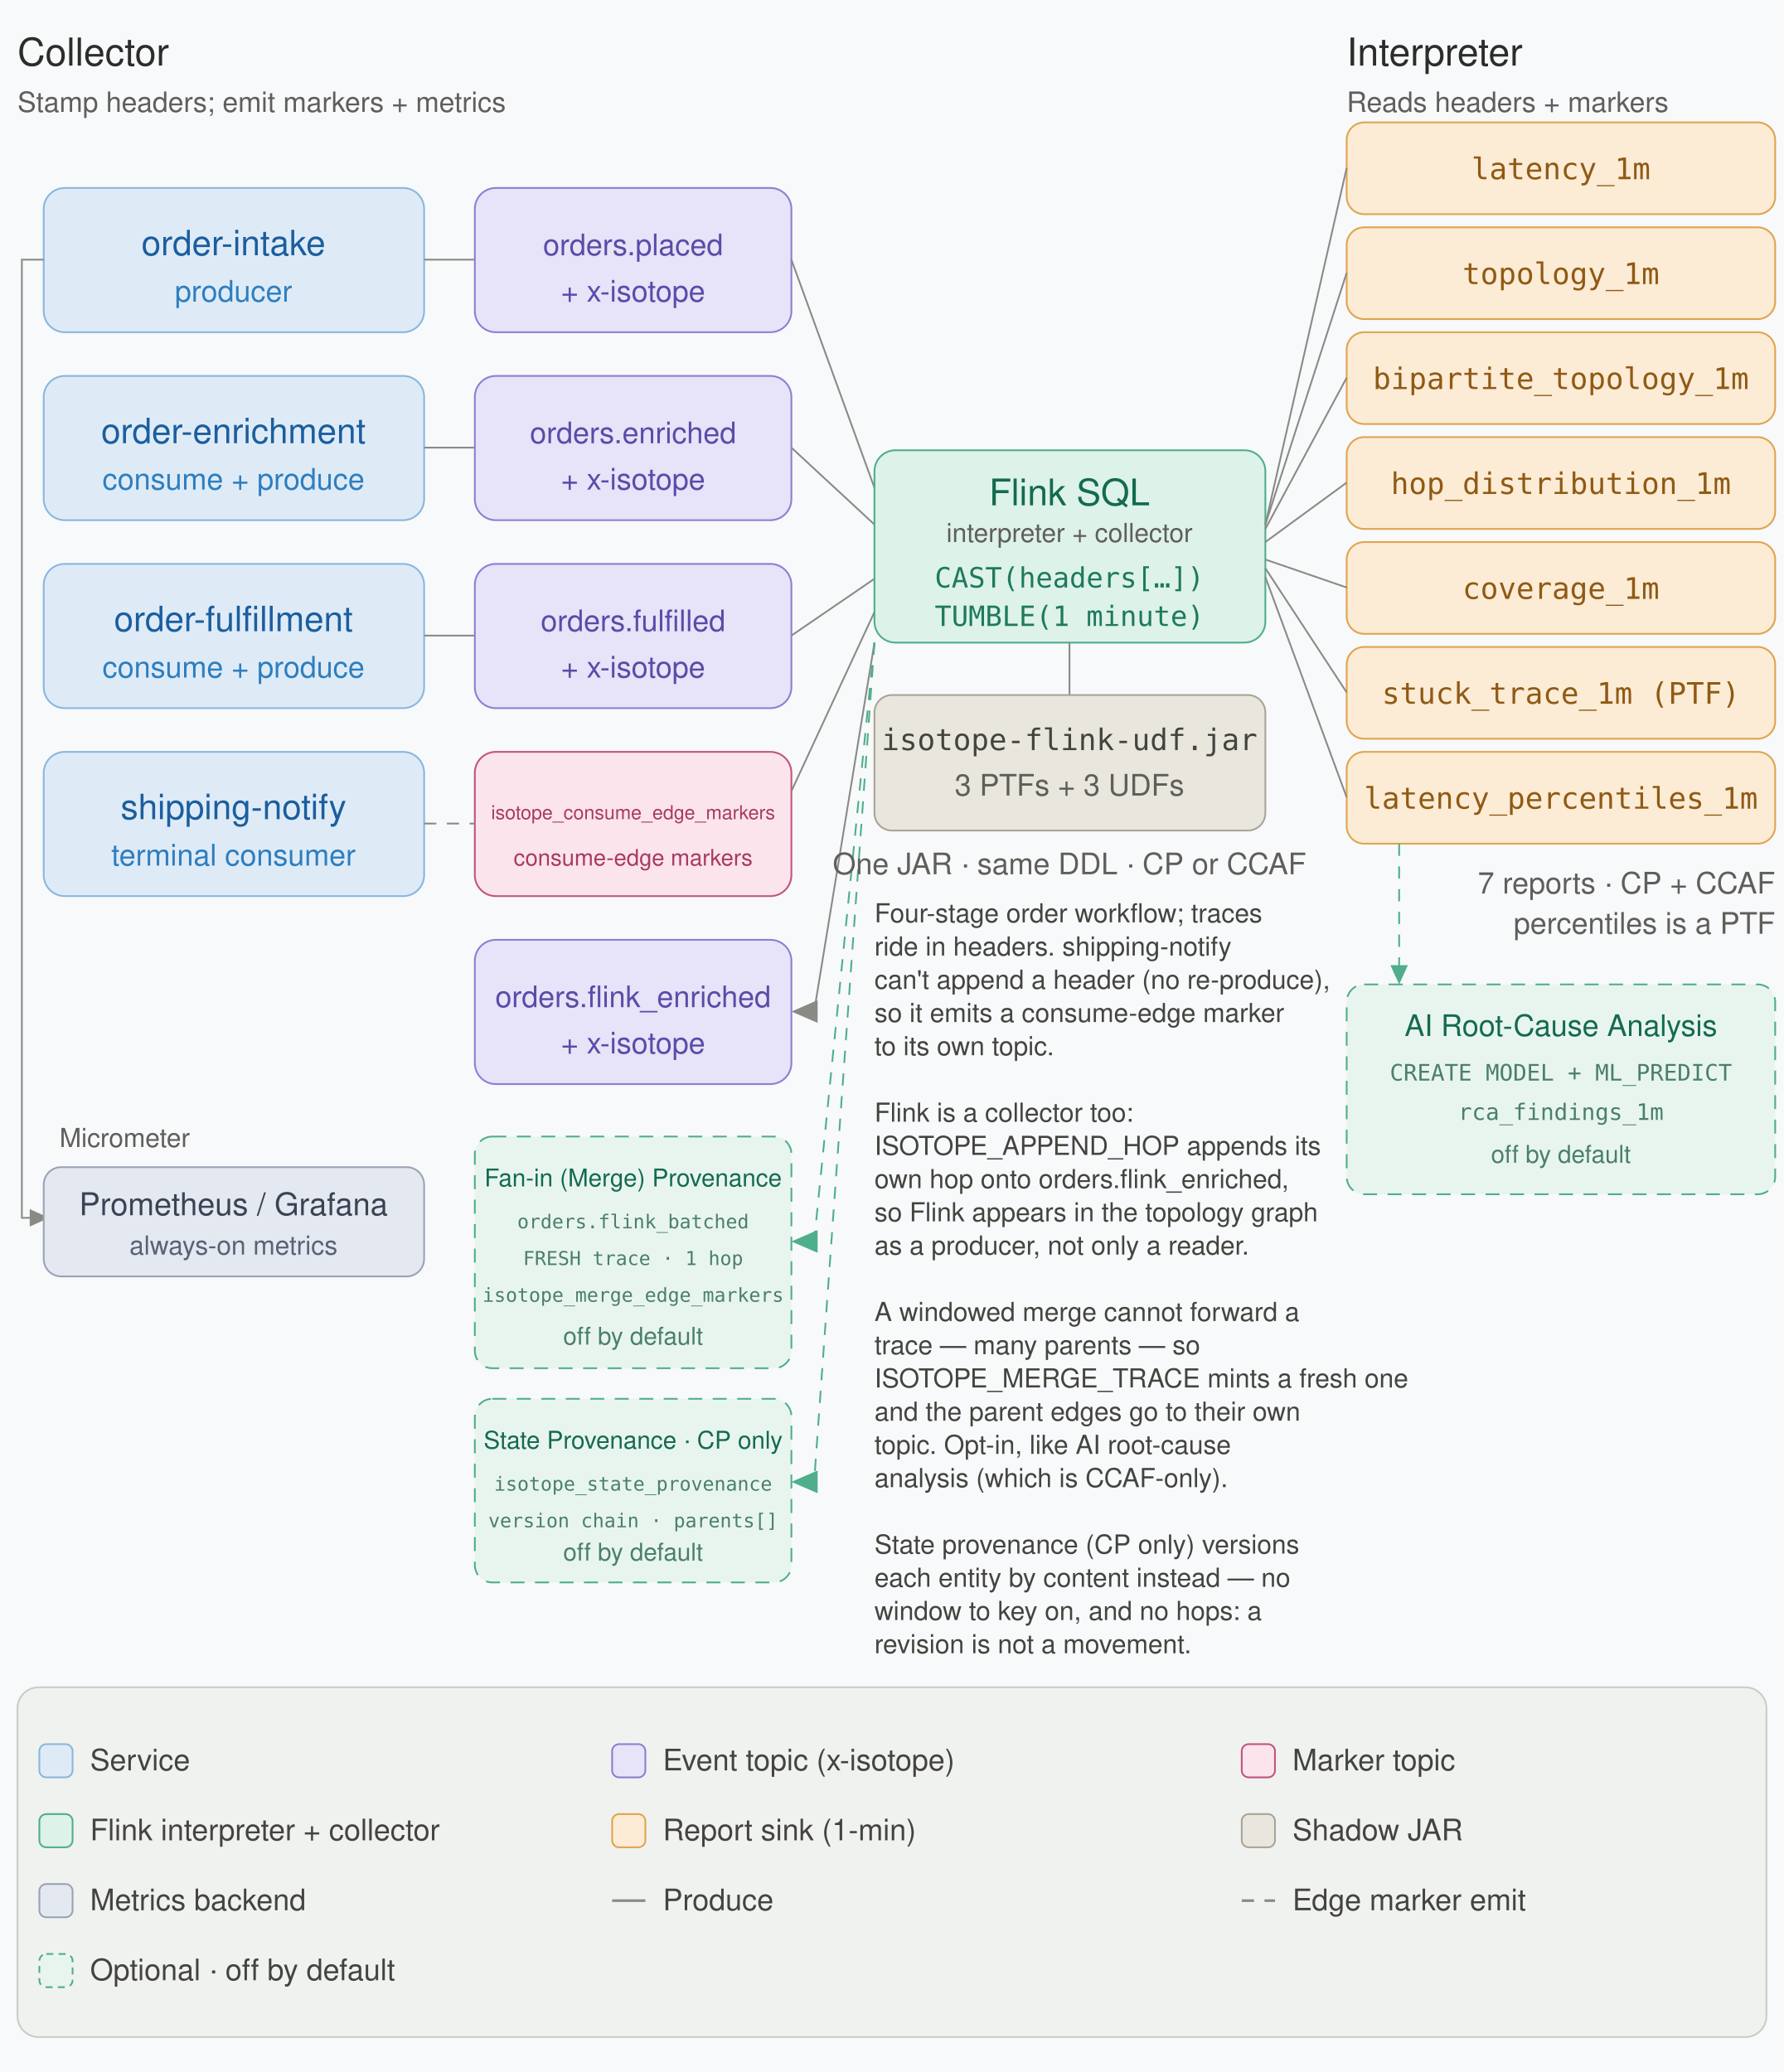
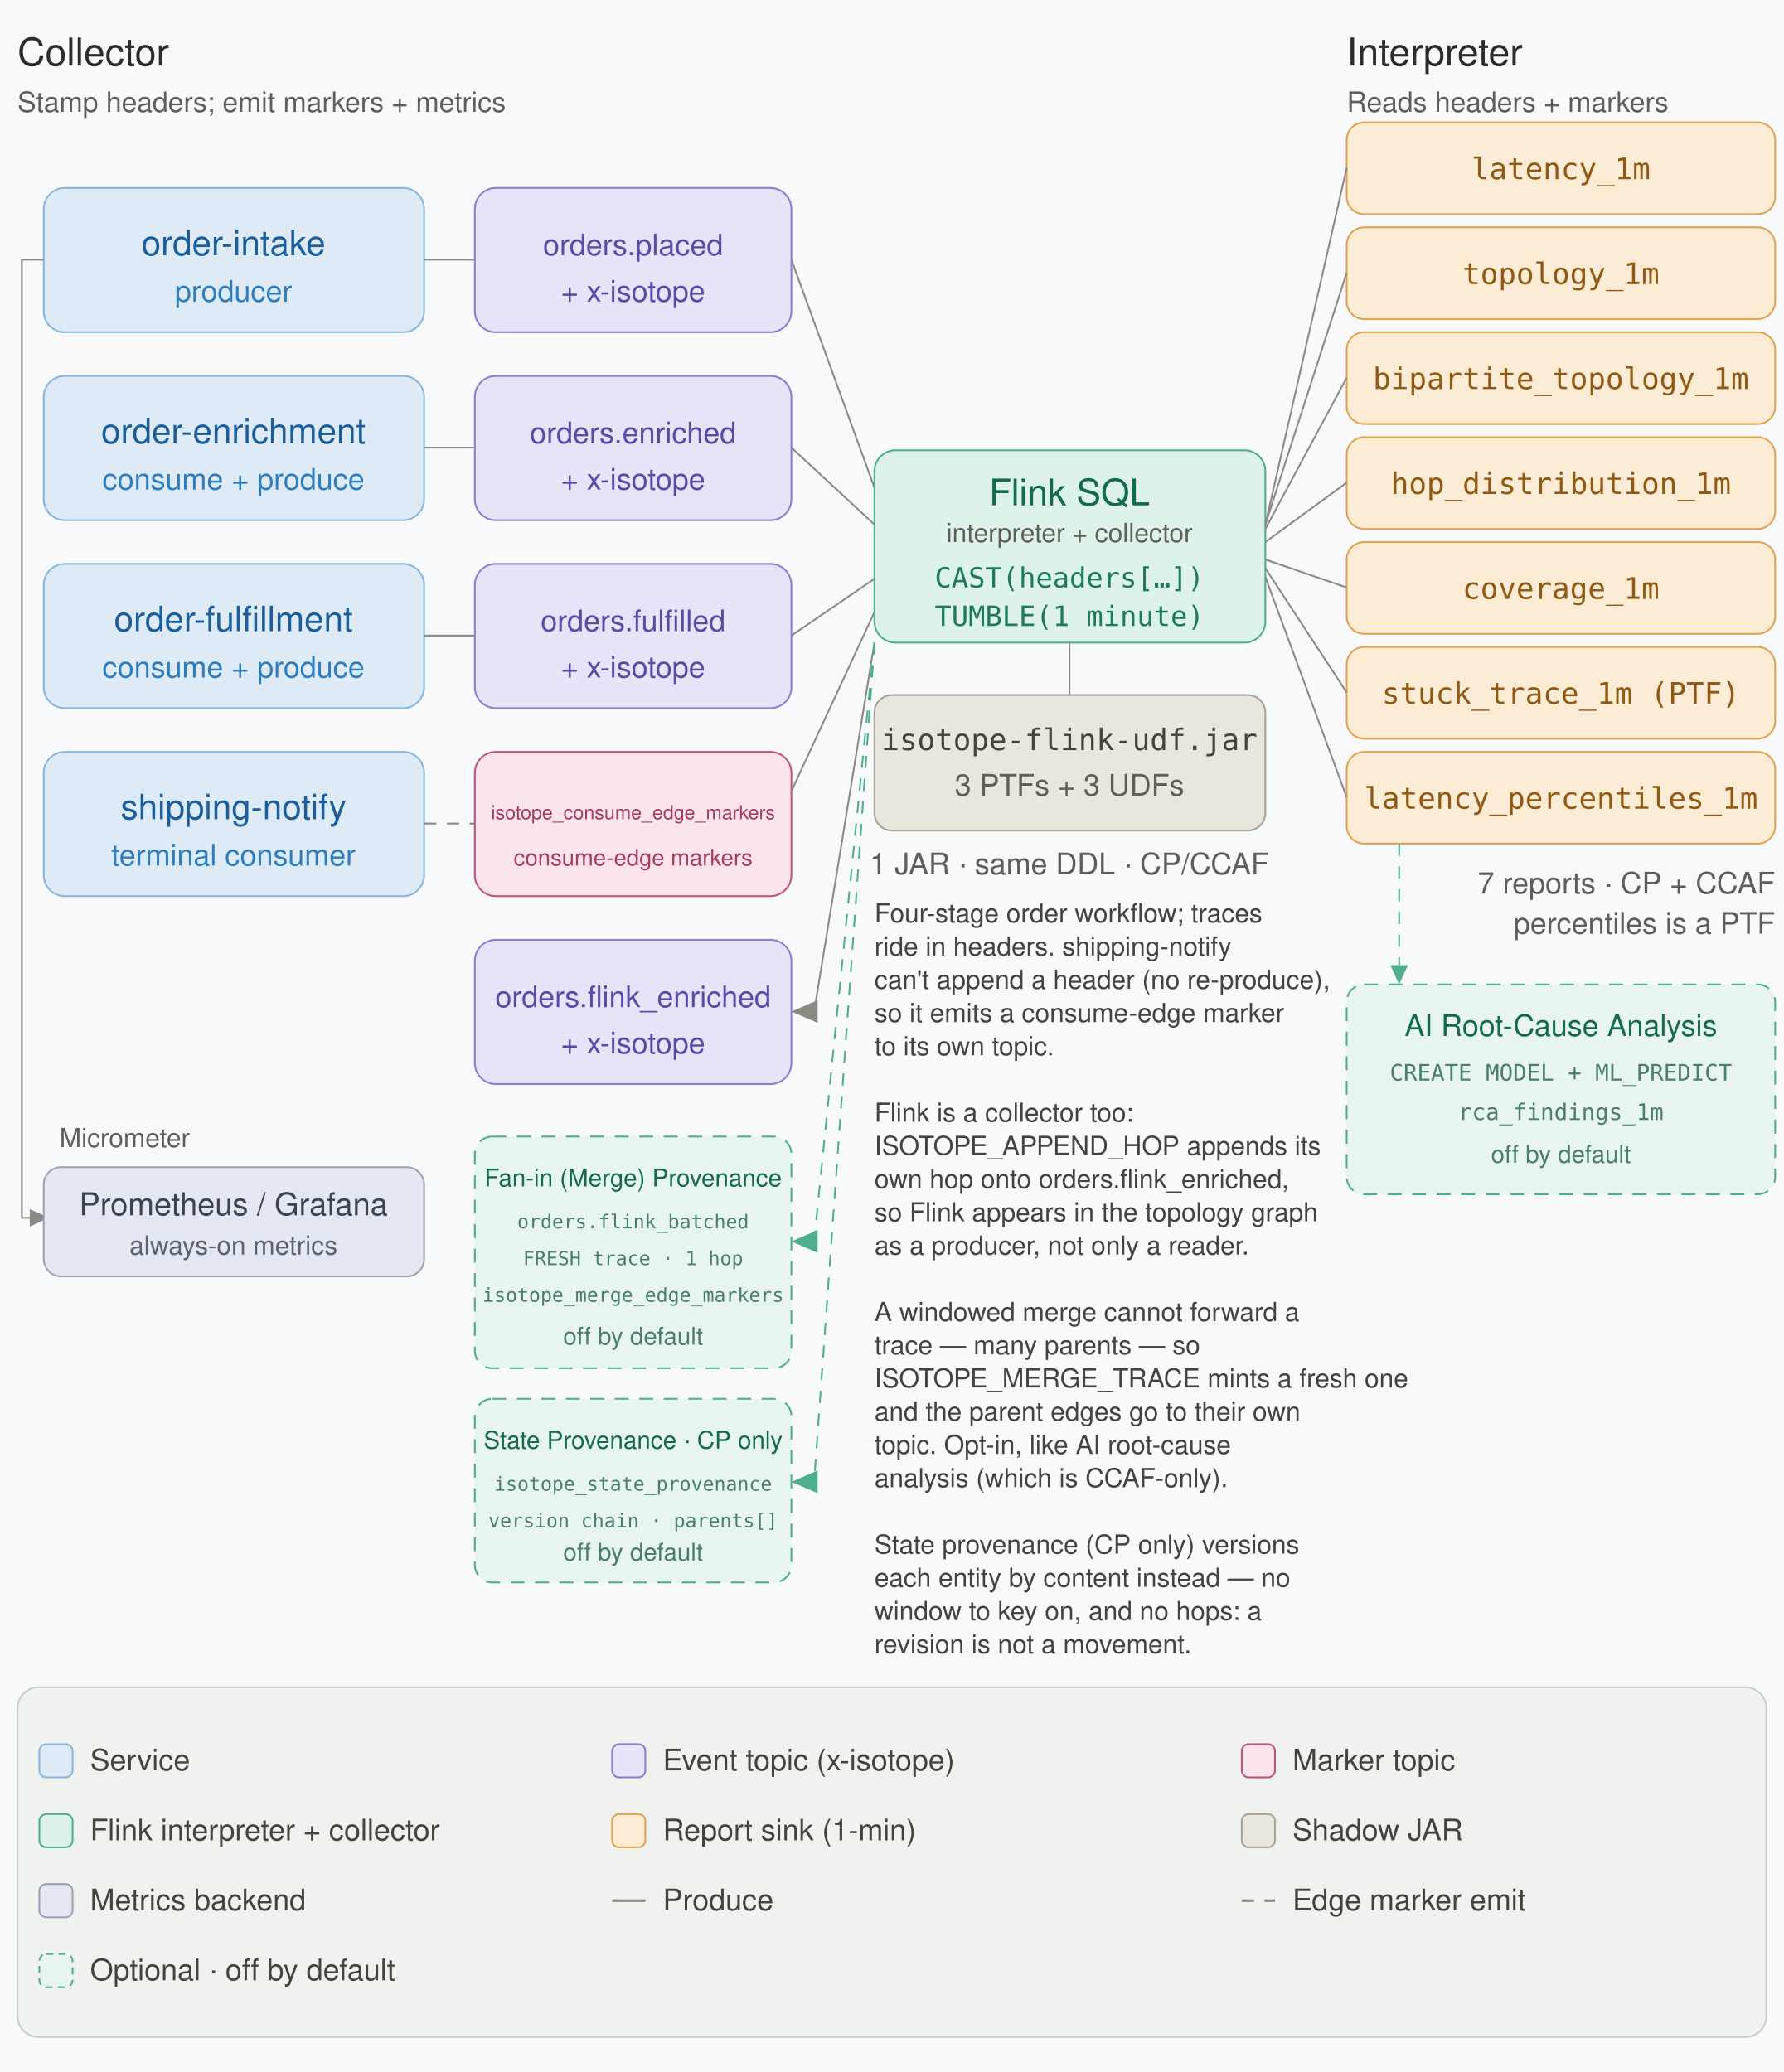
<svg xmlns="http://www.w3.org/2000/svg" width="2040" height="2370" viewBox="0 0 2040 2370" role="img" font-family="Helvetica Neue, Helvetica, Arial, sans-serif">
  <rect x="0" y="0" width="2040" height="2370" fill="#F7F9FB" />
  <text x="20" y="75" text-anchor="start" font-size="44" fill="#2C2C2A">Collector</text>
  <text x="20" y="128" text-anchor="start" font-size="32" fill="#5F5E5A">Stamp headers; emit markers + metrics</text>
  <text x="1540" y="75" text-anchor="start" font-size="44" fill="#2C2C2A">Interpreter</text>
  <text x="1540" y="128" text-anchor="start" font-size="32" fill="#5F5E5A">Reads headers + markers</text>
  <rect x="50" y="215" width="435" height="165" rx="24" fill="#DEEBF7" stroke="#8AB6DE" stroke-width="2" />
  <text x="267" y="292" text-anchor="middle" font-size="40" fill="#1B5E9E">order-intake</text>
  <text x="267" y="345" text-anchor="middle" font-size="34" fill="#2E7EBF">producer</text>
  <rect x="50" y="430" width="435" height="165" rx="24" fill="#DEEBF7" stroke="#8AB6DE" stroke-width="2" />
  <text x="267" y="507" text-anchor="middle" font-size="40" fill="#1B5E9E">order-enrichment</text>
  <text x="267" y="560" text-anchor="middle" font-size="34" fill="#2E7EBF">consume + produce</text>
  <rect x="50" y="645" width="435" height="165" rx="24" fill="#DEEBF7" stroke="#8AB6DE" stroke-width="2" />
  <text x="267" y="722" text-anchor="middle" font-size="40" fill="#1B5E9E">order-fulfillment</text>
  <text x="267" y="775" text-anchor="middle" font-size="34" fill="#2E7EBF">consume + produce</text>
  <rect x="50" y="860" width="435" height="165" rx="24" fill="#DEEBF7" stroke="#8AB6DE" stroke-width="2" />
  <text x="267" y="937" text-anchor="middle" font-size="40" fill="#1B5E9E">shipping-notify</text>
  <text x="267" y="990" text-anchor="middle" font-size="34" fill="#2E7EBF">terminal consumer</text>
  <rect x="543" y="215" width="362" height="165" rx="24" fill="#E7E3F8" stroke="#8B7FD1" stroke-width="2" />
  <text x="724" y="292" text-anchor="middle" font-size="34" fill="#5B4BA8">orders.placed</text>
  <text x="724" y="345" text-anchor="middle" font-size="34" fill="#5B4BA8">+ x-isotope</text>
  <line x1="485" y1="297" x2="543" y2="297" stroke="#8A8A85" stroke-width="2" />
  <rect x="543" y="430" width="362" height="165" rx="24" fill="#E7E3F8" stroke="#8B7FD1" stroke-width="2" />
  <text x="724" y="507" text-anchor="middle" font-size="34" fill="#5B4BA8">orders.enriched</text>
  <text x="724" y="560" text-anchor="middle" font-size="34" fill="#5B4BA8">+ x-isotope</text>
  <line x1="485" y1="512" x2="543" y2="512" stroke="#8A8A85" stroke-width="2" />
  <rect x="543" y="645" width="362" height="165" rx="24" fill="#E7E3F8" stroke="#8B7FD1" stroke-width="2" />
  <text x="724" y="722" text-anchor="middle" font-size="34" fill="#5B4BA8">orders.fulfilled</text>
  <text x="724" y="775" text-anchor="middle" font-size="34" fill="#5B4BA8">+ x-isotope</text>
  <line x1="485" y1="727" x2="543" y2="727" stroke="#8A8A85" stroke-width="2" />
  <rect x="543" y="860" width="362" height="165" rx="24" fill="#FBE4EC" stroke="#C2537E" stroke-width="2" />
  <text x="724" y="937" text-anchor="middle" font-size="22" fill="#A83A63">isotope_consume_edge_markers</text>
  <text x="724" y="990" text-anchor="middle" font-size="26" fill="#A83A63">consume-edge markers</text>
  <line x1="485" y1="942" x2="543" y2="942" stroke="#8A8A85" stroke-width="2" stroke-dasharray="14 12" />
  <rect x="543" y="1075" width="362" height="165" rx="24" fill="#E7E3F8" stroke="#8B7FD1" stroke-width="2" />
  <text x="724" y="1152" text-anchor="middle" font-size="34" fill="#5B4BA8">orders.flink_enriched</text>
  <text x="724" y="1205" text-anchor="middle" font-size="34" fill="#5B4BA8">+ x-isotope</text>
  <line x1="905" y1="297" x2="1000" y2="558" stroke="#8A8A85" stroke-width="2" />
  <line x1="905" y1="512" x2="1000" y2="600" stroke="#8A8A85" stroke-width="2" />
  <line x1="905" y1="727" x2="1000" y2="662" stroke="#8A8A85" stroke-width="2" />
  <line x1="905" y1="905" x2="1000" y2="700" stroke="#8A8A85" stroke-width="2" />
  <path d="M50 297 H25 V1393 H40" fill="none" stroke="#8A8A85" stroke-width="2" />
  <polygon points="34,1383 56,1393 34,1403" fill="#8A8A85" />
  <text x="68" y="1312" text-anchor="start" font-size="30" fill="#5F5E5A">Micrometer</text>
  <rect x="50" y="1335" width="435" height="125" rx="20" fill="#E4E8F0" stroke="#9AA3B5" stroke-width="2" />
  <text x="267" y="1390" text-anchor="middle" font-size="36" fill="#3B4354">Prometheus / Grafana</text>
  <text x="267" y="1435" text-anchor="middle" font-size="30" fill="#5A6274">always-on metrics</text>
  <rect x="1000" y="515" width="447" height="220" rx="24" fill="#DDF2E9" stroke="#4FAE8B" stroke-width="2" />
  <text x="1223" y="578" text-anchor="middle" font-size="42" fill="#146A50">Flink SQL</text>
  <text x="1223" y="620" text-anchor="middle" font-size="30" fill="#5F5E5A">interpreter + collector</text>
  <text x="1223" y="672" text-anchor="middle" font-size="32" fill="#1E7A5C" font-family="SF Mono, Menlo, Consolas, monospace">CAST(headers[…])</text>
  <text x="1223" y="716" text-anchor="middle" font-size="32" fill="#1E7A5C" font-family="SF Mono, Menlo, Consolas, monospace">TUMBLE(1 minute)</text>
  <line x1="1000" y1="735" x2="931" y2="1157" stroke="#8A8A85" stroke-width="2" />
  <polygon points="935,1144 905,1157 935,1170" fill="#8A8A85" />
  <line x1="1000" y1="735" x2="931" y2="1420" stroke="#4FAE8B" stroke-width="2" stroke-dasharray="14 12" />
  <polygon points="935,1407 905,1420 935,1433" fill="#4FAE8B" />
  <rect x="543" y="1300" width="362" height="265" rx="20" fill="#E8F5EF" stroke="#4FAE8B" stroke-width="2" stroke-dasharray="16 12" />
  <text x="724" y="1357" text-anchor="middle" font-size="28" fill="#146A50">Fan-in (Merge) Provenance</text>
  <text x="724" y="1405" text-anchor="middle" font-size="22" fill="#4A7F6C" font-family="SF Mono, Menlo, Consolas, monospace">orders.flink_batched</text>
  <text x="724" y="1447" text-anchor="middle" font-size="22" fill="#4A7F6C" font-family="SF Mono, Menlo, Consolas, monospace">FRESH trace · 1 hop</text>
  <text x="724" y="1489" text-anchor="middle" font-size="22" fill="#4A7F6C" font-family="SF Mono, Menlo, Consolas, monospace">isotope_merge_edge_markers</text>
  <text x="724" y="1538" text-anchor="middle" font-size="28" fill="#4A7F6C">off by default</text>
  <line x1="1000" y1="735" x2="931" y2="1695" stroke="#4FAE8B" stroke-width="2" stroke-dasharray="14 12" />
  <polygon points="935,1682 905,1695 935,1708" fill="#4FAE8B" />
  <rect x="543" y="1600" width="362" height="210" rx="20" fill="#E8F5EF" stroke="#4FAE8B" stroke-width="2" stroke-dasharray="16 12" />
  <text x="724" y="1657" text-anchor="middle" font-size="28" fill="#146A50">State Provenance · CP only</text>
  <text x="724" y="1705" text-anchor="middle" font-size="22" fill="#4A7F6C" font-family="SF Mono, Menlo, Consolas, monospace">isotope_state_provenance</text>
  <text x="724" y="1747" text-anchor="middle" font-size="22" fill="#4A7F6C" font-family="SF Mono, Menlo, Consolas, monospace">version chain · parents[]</text>
  <text x="724" y="1785" text-anchor="middle" font-size="28" fill="#4A7F6C">off by default</text>
  <line x1="1223" y1="735" x2="1223" y2="795" stroke="#8A8A85" stroke-width="2" />
  <rect x="1000" y="795" width="447" height="155" rx="20" fill="#E9E6DE" stroke="#A9A497" stroke-width="2" />
  <text x="1223" y="858" text-anchor="middle" font-size="34" fill="#44443F" font-family="SF Mono, Menlo, Consolas, monospace">isotope-flink-udf.jar</text>
  <text x="1223" y="910" text-anchor="middle" font-size="34" fill="#5F5E5A">3 PTFs + 3 UDFs</text>
-   <text x="1223" y="1000" text-anchor="middle" font-size="34" fill="#5F5E5A">One JAR · same DDL · CP or CCAF</text>
+   <text x="1223" y="1000" text-anchor="middle" font-size="34" fill="#5F5E5A">1 JAR · same DDL · CP/CCAF</text>
  <rect x="1540" y="140" width="490" height="105" rx="20" fill="#FCEBD5" stroke="#E0A44E" stroke-width="2" />
  <text x="1785" y="205" text-anchor="middle" font-size="34" fill="#8F5A14" font-family="SF Mono, Menlo, Consolas, monospace">latency_1m</text>
  <line x1="1447" y1="600" x2="1540" y2="192" stroke="#8A8A85" stroke-width="2" />
  <rect x="1540" y="260" width="490" height="105" rx="20" fill="#FCEBD5" stroke="#E0A44E" stroke-width="2" />
  <text x="1785" y="325" text-anchor="middle" font-size="34" fill="#8F5A14" font-family="SF Mono, Menlo, Consolas, monospace">topology_1m</text>
  <line x1="1447" y1="600" x2="1540" y2="312" stroke="#8A8A85" stroke-width="2" />
  <rect x="1540" y="380" width="490" height="105" rx="20" fill="#FCEBD5" stroke="#E0A44E" stroke-width="2" />
  <text x="1785" y="445" text-anchor="middle" font-size="34" fill="#8F5A14" font-family="SF Mono, Menlo, Consolas, monospace">bipartite_topology_1m</text>
  <line x1="1447" y1="605" x2="1540" y2="432" stroke="#8A8A85" stroke-width="2" />
  <rect x="1540" y="500" width="490" height="105" rx="20" fill="#FCEBD5" stroke="#E0A44E" stroke-width="2" />
  <text x="1785" y="565" text-anchor="middle" font-size="34" fill="#8F5A14" font-family="SF Mono, Menlo, Consolas, monospace">hop_distribution_1m</text>
  <line x1="1447" y1="620" x2="1540" y2="552" stroke="#8A8A85" stroke-width="2" />
  <rect x="1540" y="620" width="490" height="105" rx="20" fill="#FCEBD5" stroke="#E0A44E" stroke-width="2" />
  <text x="1785" y="685" text-anchor="middle" font-size="34" fill="#8F5A14" font-family="SF Mono, Menlo, Consolas, monospace">coverage_1m</text>
  <line x1="1447" y1="640" x2="1540" y2="672" stroke="#8A8A85" stroke-width="2" />
  <rect x="1540" y="740" width="490" height="105" rx="20" fill="#FCEBD5" stroke="#E0A44E" stroke-width="2" />
  <text x="1785" y="805" text-anchor="middle" font-size="34" fill="#8F5A14" font-family="SF Mono, Menlo, Consolas, monospace">stuck_trace_1m (PTF)</text>
  <line x1="1447" y1="650" x2="1540" y2="792" stroke="#8A8A85" stroke-width="2" />
  <rect x="1540" y="860" width="490" height="105" rx="20" fill="#FCEBD5" stroke="#E0A44E" stroke-width="2" />
  <text x="1785" y="925" text-anchor="middle" font-size="34" fill="#8F5A14" font-family="SF Mono, Menlo, Consolas, monospace">latency_percentiles_1m</text>
  <line x1="1447" y1="660" x2="1540" y2="912" stroke="#8A8A85" stroke-width="2" />
  <text x="2030" y="1022" text-anchor="end" font-size="34" fill="#5F5E5A">7 reports · CP + CCAF</text>
  <text x="2030" y="1068" text-anchor="end" font-size="34" fill="#5F5E5A">percentiles is a PTF</text>
  <line x1="1600" y1="965" x2="1600" y2="1110" stroke="#4FAE8B" stroke-width="2" stroke-dasharray="14 12" />
  <polygon points="1590,1104 1600,1126 1610,1104" fill="#4FAE8B" />
  <rect x="1540" y="1126" width="490" height="240" rx="20" fill="#E8F5EF" stroke="#4FAE8B" stroke-width="2" stroke-dasharray="16 12" />
  <text x="1785" y="1185" text-anchor="middle" font-size="34" fill="#146A50">AI Root-Cause Analysis</text>
  <text x="1785" y="1236" text-anchor="middle" font-size="26" fill="#4A7F6C" font-family="SF Mono, Menlo, Consolas, monospace">CREATE MODEL + ML_PREDICT</text>
  <text x="1785" y="1281" text-anchor="middle" font-size="26" fill="#4A7F6C" font-family="SF Mono, Menlo, Consolas, monospace">rca_findings_1m</text>
  <text x="1785" y="1330" text-anchor="middle" font-size="28" fill="#4A7F6C">off by default</text>
  <text x="1000" y="1055" text-anchor="start" font-size="30" fill="#44443F">Four-stage order workflow; traces</text>
  <text x="1000" y="1093" text-anchor="start" font-size="30" fill="#44443F">ride in headers. shipping-notify</text>
  <text x="1000" y="1131" text-anchor="start" font-size="30" fill="#44443F">can't append a header (no re-produce),</text>
  <text x="1000" y="1169" text-anchor="start" font-size="30" fill="#44443F">so it emits a consume-edge marker</text>
  <text x="1000" y="1207" text-anchor="start" font-size="30" fill="#44443F">to its own topic.</text>
  <text x="1000" y="1283" text-anchor="start" font-size="30" fill="#44443F">Flink is a collector too:</text>
  <text x="1000" y="1321" text-anchor="start" font-size="30" fill="#44443F">ISOTOPE_APPEND_HOP appends its</text>
  <text x="1000" y="1359" text-anchor="start" font-size="30" fill="#44443F">own hop onto orders.flink_enriched,</text>
  <text x="1000" y="1397" text-anchor="start" font-size="30" fill="#44443F">so Flink appears in the topology graph</text>
  <text x="1000" y="1435" text-anchor="start" font-size="30" fill="#44443F">as a producer, not only a reader.</text>
  <text x="1000" y="1511" text-anchor="start" font-size="30" fill="#44443F">A windowed merge cannot forward a</text>
  <text x="1000" y="1549" text-anchor="start" font-size="30" fill="#44443F">trace — many parents — so</text>
  <text x="1000" y="1587" text-anchor="start" font-size="30" fill="#44443F">ISOTOPE_MERGE_TRACE mints a fresh one</text>
  <text x="1000" y="1625" text-anchor="start" font-size="30" fill="#44443F">and the parent edges go to their own</text>
  <text x="1000" y="1663" text-anchor="start" font-size="30" fill="#44443F">topic. Opt-in, like AI root-cause</text>
  <text x="1000" y="1701" text-anchor="start" font-size="30" fill="#44443F">analysis (which is CCAF-only).</text>
  <text x="1000" y="1777" text-anchor="start" font-size="30" fill="#44443F">State provenance (CP only) versions</text>
  <text x="1000" y="1815" text-anchor="start" font-size="30" fill="#44443F">each entity by content instead — no</text>
  <text x="1000" y="1853" text-anchor="start" font-size="30" fill="#44443F">window to key on, and no hops: a</text>
  <text x="1000" y="1891" text-anchor="start" font-size="30" fill="#44443F">revision is not a movement.</text>
  <rect x="20" y="1930" width="2000" height="400" rx="24" fill="#F0F2EF" stroke="#C9CDC9" stroke-width="2" />
  <rect x="45" y="1995" width="38" height="38" rx="8" fill="#DEEBF7" stroke="#8AB6DE" stroke-width="2" />
  <text x="103" y="2025" text-anchor="start" font-size="34" fill="#44443F">Service</text>
  <rect x="700" y="1995" width="38" height="38" rx="8" fill="#E7E3F8" stroke="#8B7FD1" stroke-width="2" />
  <text x="758" y="2025" text-anchor="start" font-size="34" fill="#44443F">Event topic (x-isotope)</text>
  <rect x="1420" y="1995" width="38" height="38" rx="8" fill="#FBE4EC" stroke="#C2537E" stroke-width="2" />
  <text x="1478" y="2025" text-anchor="start" font-size="34" fill="#44443F">Marker topic</text>
  <rect x="45" y="2075" width="38" height="38" rx="8" fill="#DDF2E9" stroke="#4FAE8B" stroke-width="2" />
  <text x="103" y="2105" text-anchor="start" font-size="34" fill="#44443F">Flink interpreter + collector</text>
  <rect x="700" y="2075" width="38" height="38" rx="8" fill="#FCEBD5" stroke="#E0A44E" stroke-width="2" />
  <text x="758" y="2105" text-anchor="start" font-size="34" fill="#44443F">Report sink (1-min)</text>
  <rect x="1420" y="2075" width="38" height="38" rx="8" fill="#E9E6DE" stroke="#A9A497" stroke-width="2" />
  <text x="1478" y="2105" text-anchor="start" font-size="34" fill="#44443F">Shadow JAR</text>
  <rect x="45" y="2155" width="38" height="38" rx="8" fill="#E4E8F0" stroke="#9AA3B5" stroke-width="2" />
  <text x="103" y="2185" text-anchor="start" font-size="34" fill="#44443F">Metrics backend</text>
  <line x1="700" y1="2174" x2="738" y2="2174" stroke="#8A8A85" stroke-width="3" />
  <text x="758" y="2185" text-anchor="start" font-size="34" fill="#44443F">Produce</text>
  <line x1="1420" y1="2174" x2="1458" y2="2174" stroke="#8A8A85" stroke-width="3" stroke-dasharray="14 12" />
  <text x="1478" y="2185" text-anchor="start" font-size="34" fill="#44443F">Edge marker emit</text>
  <rect x="45" y="2235" width="38" height="38" rx="8" fill="#E8F5EF" stroke="#4FAE8B" stroke-width="2" stroke-dasharray="8 6" />
  <text x="103" y="2265" text-anchor="start" font-size="34" fill="#44443F">Optional · off by default</text>
</svg>
